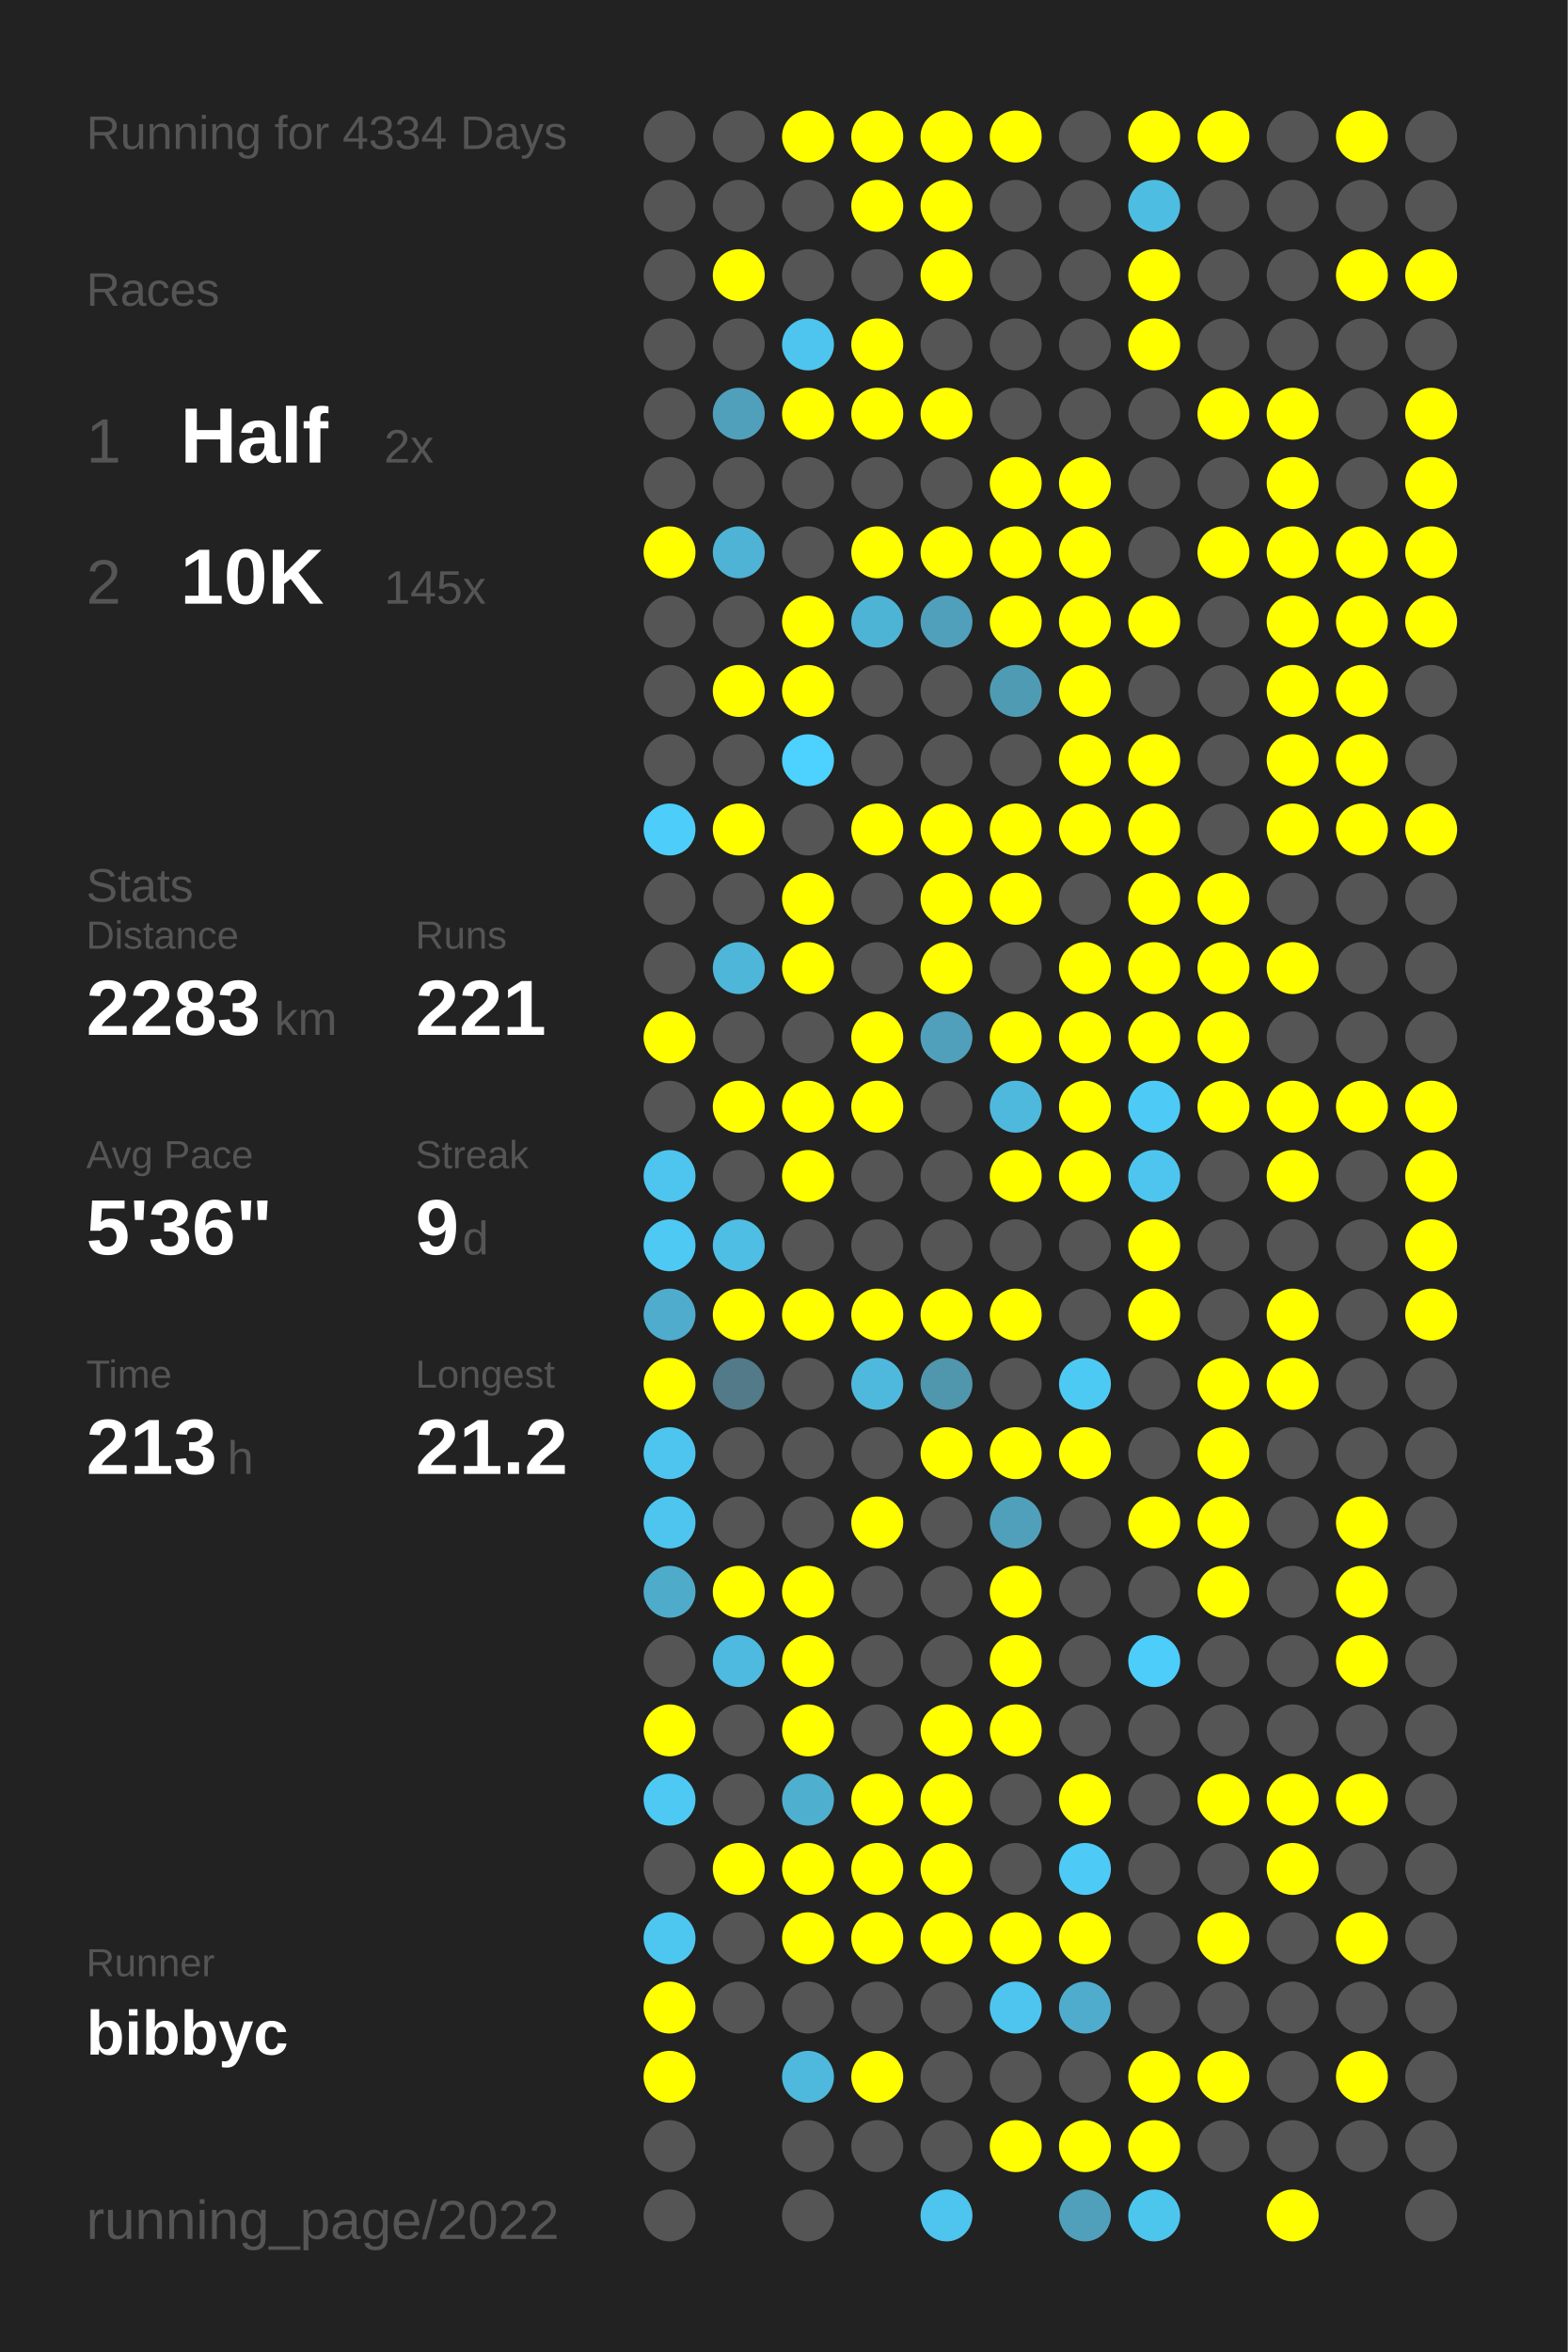
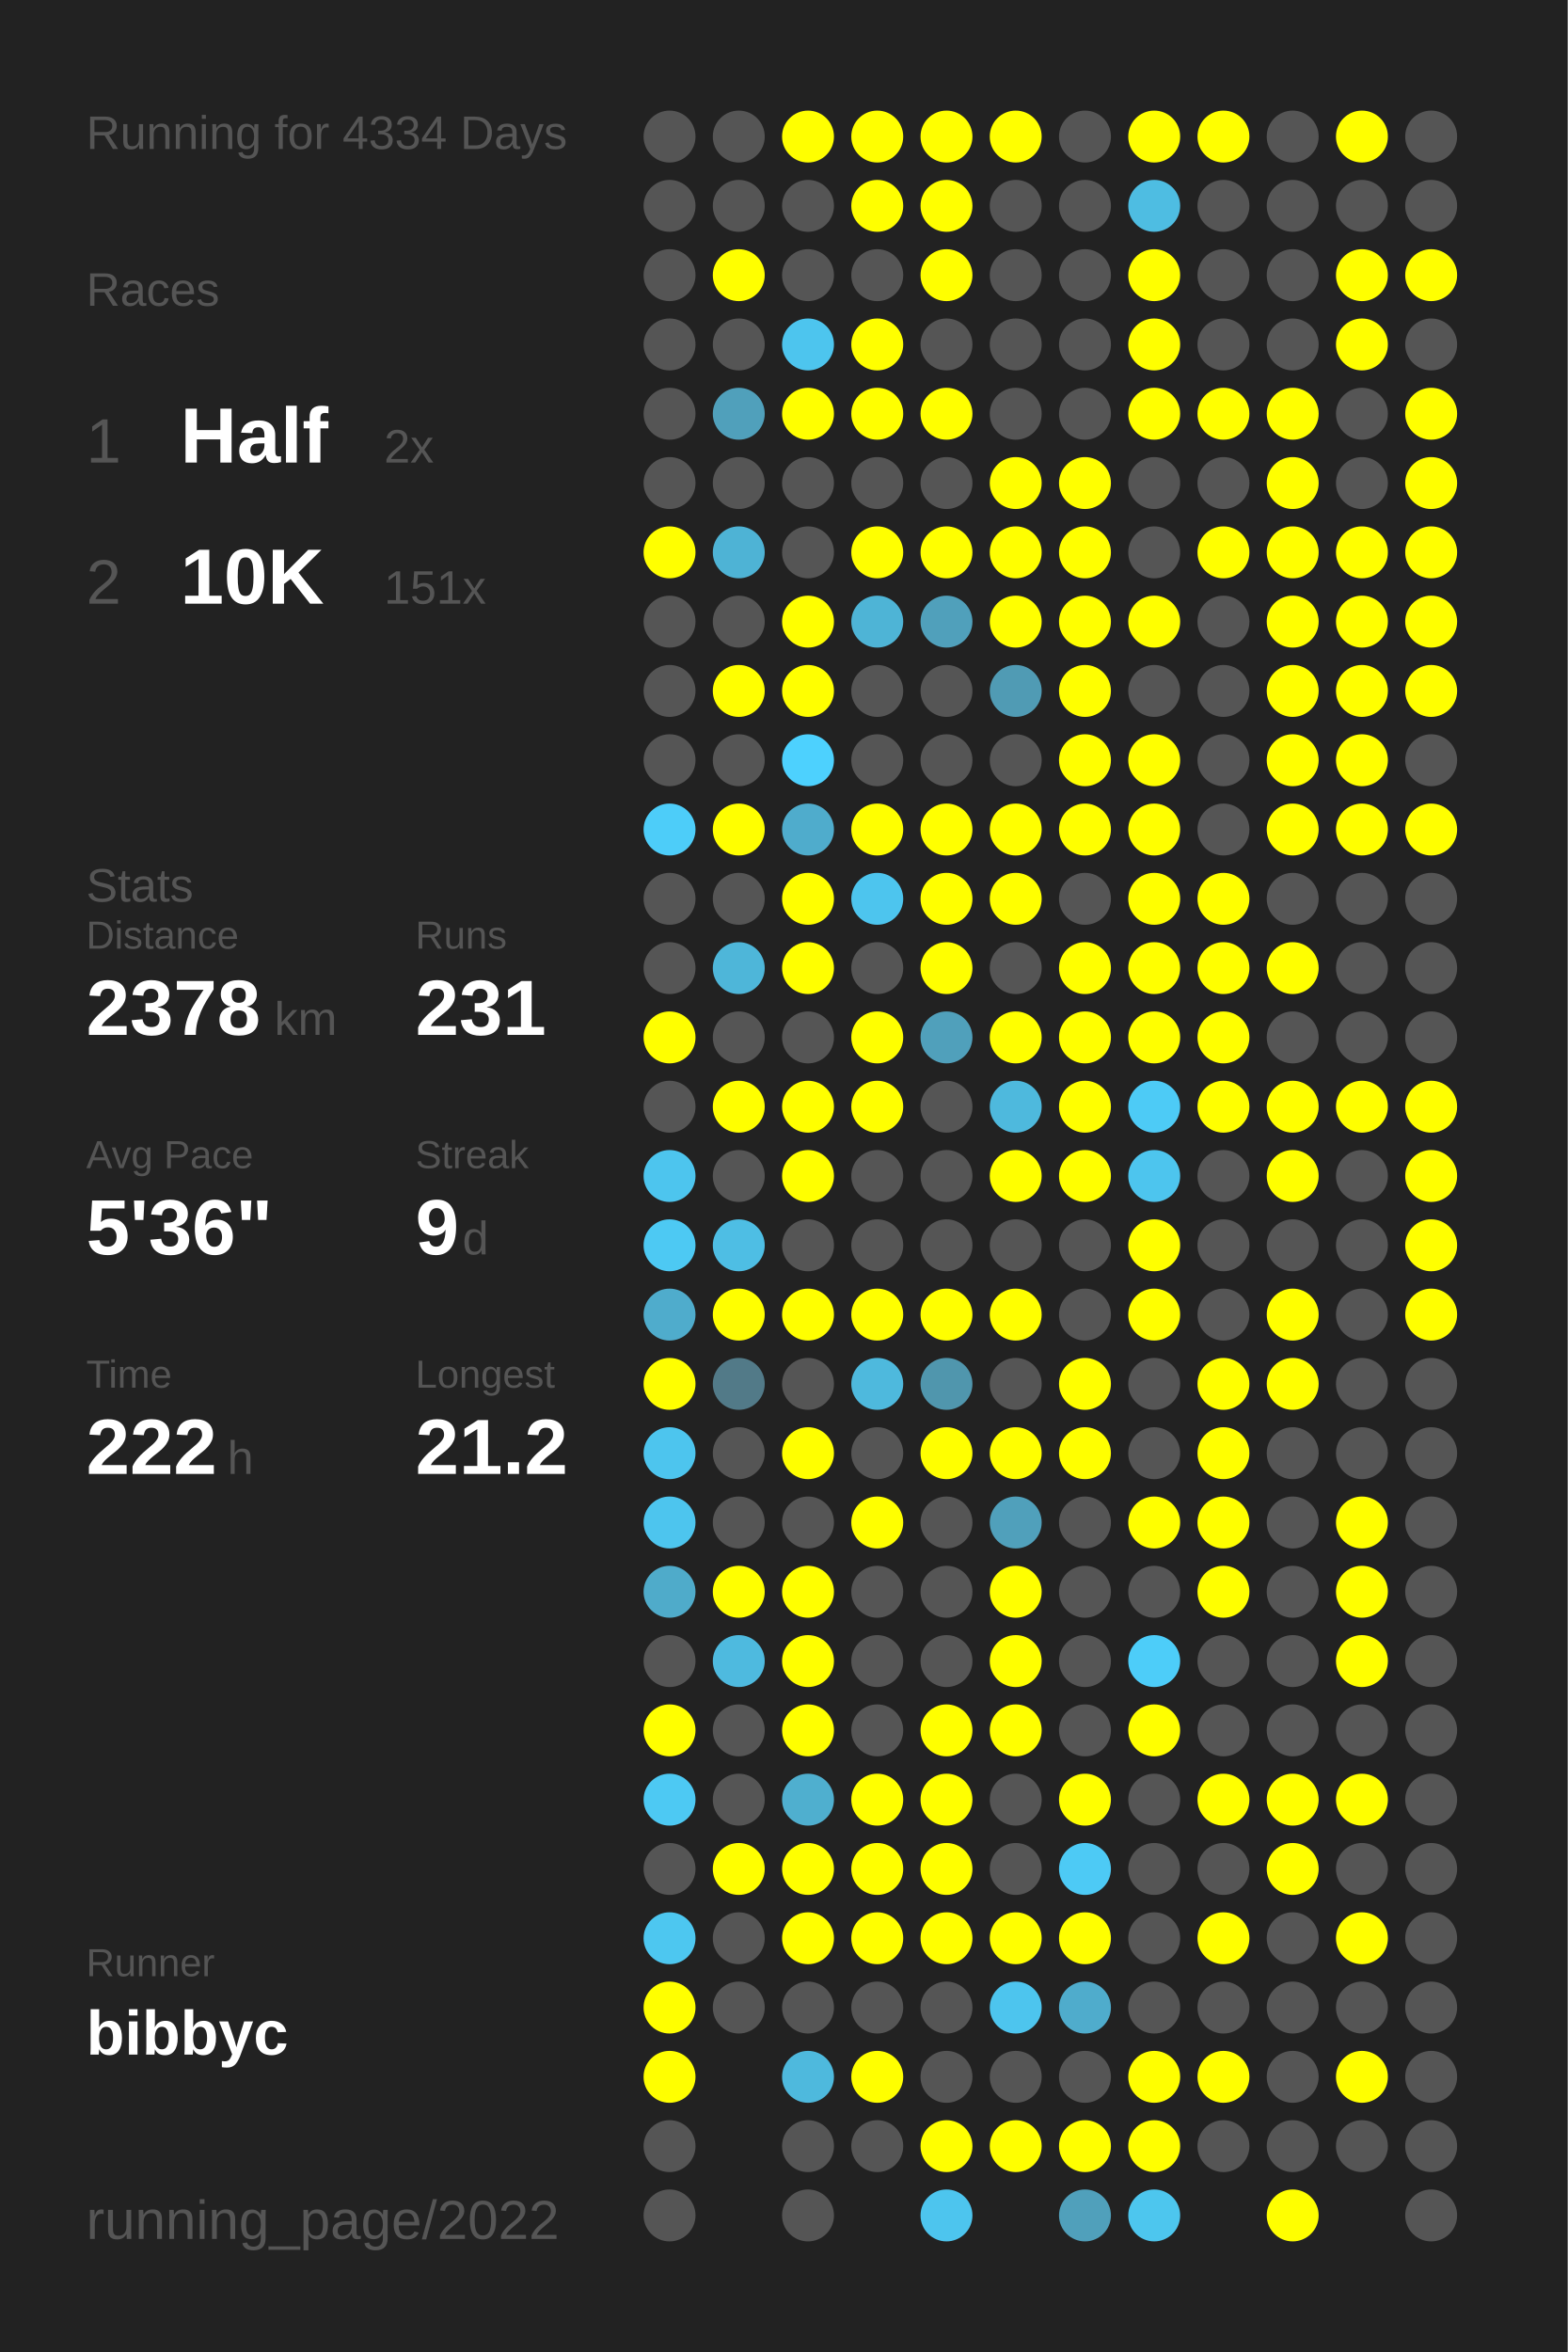
<svg xmlns="http://www.w3.org/2000/svg" baseProfile="full" height="300mm" version="1.1" viewBox="0,0,200,300" width="200mm">
  <defs />
  <rect fill="#222222" height="300" width="200" x="0" y="0" />
  <text fill="#555555" style="font-size:6px; font-family:Arial;" x="11" y="19">Running for 4334 Days</text>
  <text fill="#555555" style="font-size:6px; font-family:Arial;" x="11" y="39">Races</text>
  <text fill="#555555" style="font-size:8px; font-family:Arial;" x="11" y="59">1</text>
  <text fill="#FFFFFF" style="font-size:10px; font-family:Arial; font-weight:bold;" x="23" y="59">Half</text>
  <text fill="#555555" style="font-size:6px; font-family:Arial;" x="49" y="59">2x</text>
  <text fill="#555555" style="font-size:8px; font-family:Arial;" x="11" y="77">2</text>
  <text fill="#FFFFFF" style="font-size:10px; font-family:Arial; font-weight:bold;" x="23" y="77">10K</text>
-   <text fill="#555555" style="font-size:6px; font-family:Arial;" x="49" y="77">145x</text>
+   <text fill="#555555" style="font-size:6px; font-family:Arial;" x="49" y="77">151x</text>
  <text fill="#555555" style="font-size:6px; font-family:Arial;" x="11" y="115">Stats</text>
  <text fill="#555555" style="font-size:5px; font-family:Arial;" x="11" y="121">Distance</text>
-   <text fill="#FFFFFF" style="font-size:10px; font-family:Arial; font-weight:bold;" x="11" y="132">2283</text>
+   <text fill="#FFFFFF" style="font-size:10px; font-family:Arial; font-weight:bold;" x="11" y="132">2378</text>
  <text fill="#555555" style="font-size:6px; font-family:Arial;" x="35" y="132">km</text>
  <text fill="#555555" style="font-size:5px; font-family:Arial;" x="53" y="121">Runs</text>
-   <text fill="#FFFFFF" style="font-size:10px; font-family:Arial; font-weight:bold;" x="53" y="132">221</text>
+   <text fill="#FFFFFF" style="font-size:10px; font-family:Arial; font-weight:bold;" x="53" y="132">231</text>
  <text fill="#555555" style="font-size:5px; font-family:Arial;" x="11" y="149">Avg Pace</text>
  <text fill="#FFFFFF" style="font-size:10px; font-family:Arial; font-weight:bold;" x="11" y="160">5'36"</text>
  <text fill="#555555" style="font-size:5px; font-family:Arial;" x="53" y="149">Streak</text>
  <text fill="#FFFFFF" style="font-size:10px; font-family:Arial; font-weight:bold;" x="53" y="160">9</text>
  <text fill="#555555" style="font-size:6px; font-family:Arial;" x="59" y="160">d</text>
  <text fill="#555555" style="font-size:5px; font-family:Arial;" x="11" y="177">Time</text>
-   <text fill="#FFFFFF" style="font-size:10px; font-family:Arial; font-weight:bold;" x="11" y="188">213</text>
+   <text fill="#FFFFFF" style="font-size:10px; font-family:Arial; font-weight:bold;" x="11" y="188">222</text>
  <text fill="#555555" style="font-size:6px; font-family:Arial;" x="29" y="188">h</text>
  <text fill="#555555" style="font-size:5px; font-family:Arial;" x="53" y="177">Longest</text>
  <text fill="#FFFFFF" style="font-size:10px; font-family:Arial; font-weight:bold;" x="53" y="188">21.2</text>
  <text fill="#555555" style="font-size:5px; font-family:Arial;" x="11" y="252.065">Runner</text>
  <text fill="#FFFFFF" style="font-size:8px; font-family:Arial; font-weight:bold;" x="11" y="262.065">bibbyc</text>
  <text fill="#555555" style="font-size:7px; font-family:Arial;" x="11" y="285.581">running_page/2022</text>
  <circle cx="85.417" cy="17.419" fill="#555555" r="3.312" />
  <circle cx="85.417" cy="26.258" fill="#555555" r="3.312" />
  <circle cx="85.417" cy="35.097" fill="#555555" r="3.312" />
  <circle cx="85.417" cy="43.935" fill="#555555" r="3.312" />
  <circle cx="85.417" cy="52.774" fill="#555555" r="3.312" />
  <circle cx="85.417" cy="61.613" fill="#555555" r="3.312" />
  <circle cx="85.417" cy="70.452" fill="#FFFF00" r="3.312" />
  <circle cx="85.417" cy="79.29" fill="#555555" r="3.312" />
  <circle cx="85.417" cy="88.129" fill="#555555" r="3.312" />
  <circle cx="85.417" cy="96.968" fill="#555555" r="3.312" />
  <circle cx="85.417" cy="105.806" fill="#4dcdf9" r="3.312" />
  <circle cx="85.417" cy="114.645" fill="#555555" r="3.312" />
  <circle cx="85.417" cy="123.484" fill="#555555" r="3.312" />
  <circle cx="85.417" cy="132.323" fill="#FFFF00" r="3.312" />
  <circle cx="85.417" cy="141.161" fill="#555555" r="3.312" />
  <circle cx="85.417" cy="150" fill="#4dc5ee" r="3.312" />
  <circle cx="85.417" cy="158.839" fill="#4dc9f3" r="3.312" />
  <circle cx="85.417" cy="167.677" fill="#4faccc" r="3.312" />
  <circle cx="85.417" cy="176.516" fill="#FFFF00" r="3.312" />
  <circle cx="85.417" cy="185.355" fill="#4dc5ee" r="3.312" />
  <circle cx="85.417" cy="194.194" fill="#4dc5ee" r="3.312" />
  <circle cx="85.417" cy="203.032" fill="#4fabca" r="3.312" />
  <circle cx="85.417" cy="211.871" fill="#555555" r="3.312" />
  <circle cx="85.417" cy="220.71" fill="#FFFF00" r="3.312" />
  <circle cx="85.417" cy="229.548" fill="#4dc9f3" r="3.312" />
  <circle cx="85.417" cy="238.387" fill="#555555" r="3.312" />
  <circle cx="85.417" cy="247.226" fill="#4dc7f0" r="3.312" />
  <circle cx="85.417" cy="256.065" fill="#FFFF00" r="3.312" />
  <circle cx="85.417" cy="264.903" fill="#FFFF00" r="3.312" />
  <circle cx="85.417" cy="273.742" fill="#555555" r="3.312" />
  <circle cx="85.417" cy="282.581" fill="#555555" r="3.312" />
  <circle cx="94.25" cy="17.419" fill="#555555" r="3.312" />
  <circle cx="94.25" cy="26.258" fill="#555555" r="3.312" />
  <circle cx="94.25" cy="35.097" fill="#FFFF00" r="3.312" />
  <circle cx="94.25" cy="43.935" fill="#555555" r="3.312" />
  <circle cx="94.25" cy="52.774" fill="#50a0bb" r="3.312" />
  <circle cx="94.25" cy="61.613" fill="#555555" r="3.312" />
  <circle cx="94.25" cy="70.452" fill="#4eb3d5" r="3.312" />
  <circle cx="94.25" cy="79.29" fill="#555555" r="3.312" />
  <circle cx="94.25" cy="88.129" fill="#FFFF00" r="3.312" />
  <circle cx="94.25" cy="96.968" fill="#555555" r="3.312" />
  <circle cx="94.25" cy="105.806" fill="#FFFF00" r="3.312" />
  <circle cx="94.25" cy="114.645" fill="#555555" r="3.312" />
  <circle cx="94.25" cy="123.484" fill="#4eb6d9" r="3.312" />
  <circle cx="94.25" cy="132.323" fill="#555555" r="3.312" />
  <circle cx="94.25" cy="141.161" fill="#FFFF00" r="3.312" />
  <circle cx="94.25" cy="150" fill="#555555" r="3.312" />
  <circle cx="94.25" cy="158.839" fill="#4ebee4" r="3.312" />
  <circle cx="94.25" cy="167.677" fill="#FFFF00" r="3.312" />
  <circle cx="94.25" cy="176.516" fill="#527a88" r="3.312" />
  <circle cx="94.25" cy="185.355" fill="#555555" r="3.312" />
  <circle cx="94.25" cy="194.194" fill="#555555" r="3.312" />
  <circle cx="94.25" cy="203.032" fill="#FFFF00" r="3.312" />
  <circle cx="94.25" cy="211.871" fill="#4ebadf" r="3.312" />
  <circle cx="94.25" cy="220.71" fill="#555555" r="3.312" />
  <circle cx="94.25" cy="229.548" fill="#555555" r="3.312" />
  <circle cx="94.25" cy="238.387" fill="#FFFF00" r="3.312" />
  <circle cx="94.25" cy="247.226" fill="#555555" r="3.312" />
  <circle cx="94.25" cy="256.065" fill="#555555" r="3.312" />
  <circle cx="103.083" cy="17.419" fill="#FFFF00" r="3.312" />
  <circle cx="103.083" cy="26.258" fill="#555555" r="3.312" />
  <circle cx="103.083" cy="35.097" fill="#555555" r="3.312" />
  <circle cx="103.083" cy="43.935" fill="#4dc5ee" r="3.312" />
  <circle cx="103.083" cy="52.774" fill="#FFFF00" r="3.312" />
  <circle cx="103.083" cy="61.613" fill="#555555" r="3.312" />
  <circle cx="103.083" cy="70.452" fill="#555555" r="3.312" />
  <circle cx="103.083" cy="79.29" fill="#FFFF00" r="3.312" />
  <circle cx="103.083" cy="88.129" fill="#FFFF00" r="3.312" />
  <circle cx="103.083" cy="96.968" fill="#4dd1fe" r="3.312" />
-   <circle cx="103.083" cy="105.806" fill="#555555" r="3.312" />
+   <circle cx="103.083" cy="105.806" fill="#4faccc" r="3.312" />
  <circle cx="103.083" cy="114.645" fill="#FFFF00" r="3.312" />
  <circle cx="103.083" cy="123.484" fill="#FFFF00" r="3.312" />
  <circle cx="103.083" cy="132.323" fill="#555555" r="3.312" />
  <circle cx="103.083" cy="141.161" fill="#FFFF00" r="3.312" />
  <circle cx="103.083" cy="150" fill="#FFFF00" r="3.312" />
  <circle cx="103.083" cy="158.839" fill="#555555" r="3.312" />
  <circle cx="103.083" cy="167.677" fill="#FFFF00" r="3.312" />
  <circle cx="103.083" cy="176.516" fill="#555555" r="3.312" />
-   <circle cx="103.083" cy="185.355" fill="#555555" r="3.312" />
+   <circle cx="103.083" cy="185.355" fill="#FFFF00" r="3.312" />
  <circle cx="103.083" cy="194.194" fill="#555555" r="3.312" />
  <circle cx="103.083" cy="203.032" fill="#FFFF00" r="3.312" />
  <circle cx="103.083" cy="211.871" fill="#FFFF00" r="3.312" />
  <circle cx="103.083" cy="220.71" fill="#FFFF00" r="3.312" />
  <circle cx="103.083" cy="229.548" fill="#4fafcf" r="3.312" />
  <circle cx="103.083" cy="238.387" fill="#FFFF00" r="3.312" />
  <circle cx="103.083" cy="247.226" fill="#FFFF00" r="3.312" />
  <circle cx="103.083" cy="256.065" fill="#555555" r="3.312" />
  <circle cx="103.083" cy="264.903" fill="#4eb9dd" r="3.312" />
  <circle cx="103.083" cy="273.742" fill="#555555" r="3.312" />
  <circle cx="103.083" cy="282.581" fill="#555555" r="3.312" />
  <circle cx="111.917" cy="17.419" fill="#FFFF00" r="3.312" />
  <circle cx="111.917" cy="26.258" fill="#FFFF00" r="3.312" />
  <circle cx="111.917" cy="35.097" fill="#555555" r="3.312" />
  <circle cx="111.917" cy="43.935" fill="#FFFF00" r="3.312" />
  <circle cx="111.917" cy="52.774" fill="#FFFF00" r="3.312" />
  <circle cx="111.917" cy="61.613" fill="#555555" r="3.312" />
  <circle cx="111.917" cy="70.452" fill="#FFFF00" r="3.312" />
  <circle cx="111.917" cy="79.29" fill="#4eb4d6" r="3.312" />
  <circle cx="111.917" cy="88.129" fill="#555555" r="3.312" />
  <circle cx="111.917" cy="96.968" fill="#555555" r="3.312" />
  <circle cx="111.917" cy="105.806" fill="#FFFF00" r="3.312" />
-   <circle cx="111.917" cy="114.645" fill="#555555" r="3.312" />
+   <circle cx="111.917" cy="114.645" fill="#4dc5ee" r="3.312" />
  <circle cx="111.917" cy="123.484" fill="#555555" r="3.312" />
  <circle cx="111.917" cy="132.323" fill="#FFFF00" r="3.312" />
  <circle cx="111.917" cy="141.161" fill="#FFFF00" r="3.312" />
  <circle cx="111.917" cy="150" fill="#555555" r="3.312" />
  <circle cx="111.917" cy="158.839" fill="#555555" r="3.312" />
  <circle cx="111.917" cy="167.677" fill="#FFFF00" r="3.312" />
  <circle cx="111.917" cy="176.516" fill="#4eb9dd" r="3.312" />
  <circle cx="111.917" cy="185.355" fill="#555555" r="3.312" />
  <circle cx="111.917" cy="194.194" fill="#FFFF00" r="3.312" />
  <circle cx="111.917" cy="203.032" fill="#555555" r="3.312" />
  <circle cx="111.917" cy="211.871" fill="#555555" r="3.312" />
  <circle cx="111.917" cy="220.71" fill="#555555" r="3.312" />
  <circle cx="111.917" cy="229.548" fill="#FFFF00" r="3.312" />
  <circle cx="111.917" cy="238.387" fill="#FFFF00" r="3.312" />
  <circle cx="111.917" cy="247.226" fill="#FFFF00" r="3.312" />
  <circle cx="111.917" cy="256.065" fill="#555555" r="3.312" />
  <circle cx="111.917" cy="264.903" fill="#FFFF00" r="3.312" />
  <circle cx="111.917" cy="273.742" fill="#555555" r="3.312" />
  <circle cx="120.75" cy="17.419" fill="#FFFF00" r="3.312" />
  <circle cx="120.75" cy="26.258" fill="#FFFF00" r="3.312" />
  <circle cx="120.75" cy="35.097" fill="#FFFF00" r="3.312" />
  <circle cx="120.75" cy="43.935" fill="#555555" r="3.312" />
  <circle cx="120.75" cy="52.774" fill="#FFFF00" r="3.312" />
  <circle cx="120.75" cy="61.613" fill="#555555" r="3.312" />
  <circle cx="120.75" cy="70.452" fill="#FFFF00" r="3.312" />
  <circle cx="120.75" cy="79.29" fill="#50a0bb" r="3.312" />
  <circle cx="120.75" cy="88.129" fill="#555555" r="3.312" />
  <circle cx="120.75" cy="96.968" fill="#555555" r="3.312" />
  <circle cx="120.75" cy="105.806" fill="#FFFF00" r="3.312" />
  <circle cx="120.75" cy="114.645" fill="#FFFF00" r="3.312" />
  <circle cx="120.75" cy="123.484" fill="#FFFF00" r="3.312" />
  <circle cx="120.75" cy="132.323" fill="#50a0bb" r="3.312" />
  <circle cx="120.75" cy="141.161" fill="#555555" r="3.312" />
  <circle cx="120.75" cy="150" fill="#555555" r="3.312" />
  <circle cx="120.75" cy="158.839" fill="#555555" r="3.312" />
  <circle cx="120.75" cy="167.677" fill="#FFFF00" r="3.312" />
  <circle cx="120.75" cy="176.516" fill="#5096ad" r="3.312" />
  <circle cx="120.75" cy="185.355" fill="#FFFF00" r="3.312" />
  <circle cx="120.75" cy="194.194" fill="#555555" r="3.312" />
  <circle cx="120.75" cy="203.032" fill="#555555" r="3.312" />
  <circle cx="120.75" cy="211.871" fill="#555555" r="3.312" />
  <circle cx="120.75" cy="220.71" fill="#FFFF00" r="3.312" />
  <circle cx="120.75" cy="229.548" fill="#FFFF00" r="3.312" />
  <circle cx="120.75" cy="238.387" fill="#FFFF00" r="3.312" />
  <circle cx="120.75" cy="247.226" fill="#FFFF00" r="3.312" />
  <circle cx="120.75" cy="256.065" fill="#555555" r="3.312" />
  <circle cx="120.75" cy="264.903" fill="#555555" r="3.312" />
-   <circle cx="120.75" cy="273.742" fill="#555555" r="3.312" />
+   <circle cx="120.75" cy="273.742" fill="#FFFF00" r="3.312" />
  <circle cx="120.75" cy="282.581" fill="#4dc5ee" r="3.312" />
  <circle cx="129.583" cy="17.419" fill="#FFFF00" r="3.312" />
  <circle cx="129.583" cy="26.258" fill="#555555" r="3.312" />
  <circle cx="129.583" cy="35.097" fill="#555555" r="3.312" />
  <circle cx="129.583" cy="43.935" fill="#555555" r="3.312" />
  <circle cx="129.583" cy="52.774" fill="#555555" r="3.312" />
  <circle cx="129.583" cy="61.613" fill="#FFFF00" r="3.312" />
  <circle cx="129.583" cy="70.452" fill="#FFFF00" r="3.312" />
  <circle cx="129.583" cy="79.29" fill="#FFFF00" r="3.312" />
  <circle cx="129.583" cy="88.129" fill="#509bb4" r="3.312" />
  <circle cx="129.583" cy="96.968" fill="#555555" r="3.312" />
  <circle cx="129.583" cy="105.806" fill="#FFFF00" r="3.312" />
  <circle cx="129.583" cy="114.645" fill="#FFFF00" r="3.312" />
  <circle cx="129.583" cy="123.484" fill="#555555" r="3.312" />
  <circle cx="129.583" cy="132.323" fill="#FFFF00" r="3.312" />
  <circle cx="129.583" cy="141.161" fill="#4eb9dd" r="3.312" />
  <circle cx="129.583" cy="150" fill="#FFFF00" r="3.312" />
  <circle cx="129.583" cy="158.839" fill="#555555" r="3.312" />
  <circle cx="129.583" cy="167.677" fill="#FFFF00" r="3.312" />
  <circle cx="129.583" cy="176.516" fill="#555555" r="3.312" />
  <circle cx="129.583" cy="185.355" fill="#FFFF00" r="3.312" />
  <circle cx="129.583" cy="194.194" fill="#50a0bb" r="3.312" />
  <circle cx="129.583" cy="203.032" fill="#FFFF00" r="3.312" />
  <circle cx="129.583" cy="211.871" fill="#FFFF00" r="3.312" />
  <circle cx="129.583" cy="220.71" fill="#FFFF00" r="3.312" />
  <circle cx="129.583" cy="229.548" fill="#555555" r="3.312" />
  <circle cx="129.583" cy="238.387" fill="#555555" r="3.312" />
  <circle cx="129.583" cy="247.226" fill="#FFFF00" r="3.312" />
  <circle cx="129.583" cy="256.065" fill="#4dc5ee" r="3.312" />
  <circle cx="129.583" cy="264.903" fill="#555555" r="3.312" />
  <circle cx="129.583" cy="273.742" fill="#FFFF00" r="3.312" />
  <circle cx="138.417" cy="17.419" fill="#555555" r="3.312" />
  <circle cx="138.417" cy="26.258" fill="#555555" r="3.312" />
  <circle cx="138.417" cy="35.097" fill="#555555" r="3.312" />
  <circle cx="138.417" cy="43.935" fill="#555555" r="3.312" />
  <circle cx="138.417" cy="52.774" fill="#555555" r="3.312" />
  <circle cx="138.417" cy="61.613" fill="#FFFF00" r="3.312" />
  <circle cx="138.417" cy="70.452" fill="#FFFF00" r="3.312" />
  <circle cx="138.417" cy="79.29" fill="#FFFF00" r="3.312" />
  <circle cx="138.417" cy="88.129" fill="#FFFF00" r="3.312" />
  <circle cx="138.417" cy="96.968" fill="#FFFF00" r="3.312" />
  <circle cx="138.417" cy="105.806" fill="#FFFF00" r="3.312" />
  <circle cx="138.417" cy="114.645" fill="#555555" r="3.312" />
  <circle cx="138.417" cy="123.484" fill="#FFFF00" r="3.312" />
  <circle cx="138.417" cy="132.323" fill="#FFFF00" r="3.312" />
  <circle cx="138.417" cy="141.161" fill="#FFFF00" r="3.312" />
  <circle cx="138.417" cy="150" fill="#FFFF00" r="3.312" />
  <circle cx="138.417" cy="158.839" fill="#555555" r="3.312" />
  <circle cx="138.417" cy="167.677" fill="#555555" r="3.312" />
-   <circle cx="138.417" cy="176.516" fill="#4dcaf4" r="3.312" />
+   <circle cx="138.417" cy="176.516" fill="#FFFF00" r="3.312" />
  <circle cx="138.417" cy="185.355" fill="#FFFF00" r="3.312" />
  <circle cx="138.417" cy="194.194" fill="#555555" r="3.312" />
  <circle cx="138.417" cy="203.032" fill="#555555" r="3.312" />
  <circle cx="138.417" cy="211.871" fill="#555555" r="3.312" />
  <circle cx="138.417" cy="220.71" fill="#555555" r="3.312" />
  <circle cx="138.417" cy="229.548" fill="#FFFF00" r="3.312" />
  <circle cx="138.417" cy="238.387" fill="#4dcaf5" r="3.312" />
  <circle cx="138.417" cy="247.226" fill="#FFFF00" r="3.312" />
  <circle cx="138.417" cy="256.065" fill="#4faccc" r="3.312" />
  <circle cx="138.417" cy="264.903" fill="#555555" r="3.312" />
  <circle cx="138.417" cy="273.742" fill="#FFFF00" r="3.312" />
  <circle cx="138.417" cy="282.581" fill="#50a0bb" r="3.312" />
  <circle cx="147.25" cy="17.419" fill="#FFFF00" r="3.312" />
  <circle cx="147.25" cy="26.258" fill="#4ebde2" r="3.312" />
  <circle cx="147.25" cy="35.097" fill="#FFFF00" r="3.312" />
  <circle cx="147.25" cy="43.935" fill="#FFFF00" r="3.312" />
-   <circle cx="147.25" cy="52.774" fill="#555555" r="3.312" />
+   <circle cx="147.25" cy="52.774" fill="#FFFF00" r="3.312" />
  <circle cx="147.25" cy="61.613" fill="#555555" r="3.312" />
  <circle cx="147.25" cy="70.452" fill="#555555" r="3.312" />
  <circle cx="147.25" cy="79.29" fill="#FFFF00" r="3.312" />
  <circle cx="147.25" cy="88.129" fill="#555555" r="3.312" />
  <circle cx="147.25" cy="96.968" fill="#FFFF00" r="3.312" />
  <circle cx="147.25" cy="105.806" fill="#FFFF00" r="3.312" />
  <circle cx="147.25" cy="114.645" fill="#FFFF00" r="3.312" />
  <circle cx="147.25" cy="123.484" fill="#FFFF00" r="3.312" />
  <circle cx="147.25" cy="132.323" fill="#FFFF00" r="3.312" />
  <circle cx="147.25" cy="141.161" fill="#4dcbf6" r="3.312" />
  <circle cx="147.25" cy="150" fill="#4dc5ee" r="3.312" />
  <circle cx="147.25" cy="158.839" fill="#FFFF00" r="3.312" />
  <circle cx="147.25" cy="167.677" fill="#FFFF00" r="3.312" />
  <circle cx="147.25" cy="176.516" fill="#555555" r="3.312" />
  <circle cx="147.25" cy="185.355" fill="#555555" r="3.312" />
  <circle cx="147.25" cy="194.194" fill="#FFFF00" r="3.312" />
  <circle cx="147.25" cy="203.032" fill="#555555" r="3.312" />
  <circle cx="147.25" cy="211.871" fill="#4dcdf9" r="3.312" />
-   <circle cx="147.25" cy="220.71" fill="#555555" r="3.312" />
+   <circle cx="147.25" cy="220.71" fill="#FFFF00" r="3.312" />
  <circle cx="147.25" cy="229.548" fill="#555555" r="3.312" />
  <circle cx="147.25" cy="238.387" fill="#555555" r="3.312" />
  <circle cx="147.25" cy="247.226" fill="#555555" r="3.312" />
  <circle cx="147.25" cy="256.065" fill="#555555" r="3.312" />
  <circle cx="147.25" cy="264.903" fill="#FFFF00" r="3.312" />
  <circle cx="147.25" cy="273.742" fill="#FFFF00" r="3.312" />
  <circle cx="147.25" cy="282.581" fill="#4dc6ee" r="3.312" />
  <circle cx="156.083" cy="17.419" fill="#FFFF00" r="3.312" />
  <circle cx="156.083" cy="26.258" fill="#555555" r="3.312" />
  <circle cx="156.083" cy="35.097" fill="#555555" r="3.312" />
  <circle cx="156.083" cy="43.935" fill="#555555" r="3.312" />
  <circle cx="156.083" cy="52.774" fill="#FFFF00" r="3.312" />
  <circle cx="156.083" cy="61.613" fill="#555555" r="3.312" />
  <circle cx="156.083" cy="70.452" fill="#FFFF00" r="3.312" />
  <circle cx="156.083" cy="79.29" fill="#555555" r="3.312" />
  <circle cx="156.083" cy="88.129" fill="#555555" r="3.312" />
  <circle cx="156.083" cy="96.968" fill="#555555" r="3.312" />
  <circle cx="156.083" cy="105.806" fill="#555555" r="3.312" />
  <circle cx="156.083" cy="114.645" fill="#FFFF00" r="3.312" />
  <circle cx="156.083" cy="123.484" fill="#FFFF00" r="3.312" />
  <circle cx="156.083" cy="132.323" fill="#FFFF00" r="3.312" />
  <circle cx="156.083" cy="141.161" fill="#FFFF00" r="3.312" />
  <circle cx="156.083" cy="150" fill="#555555" r="3.312" />
  <circle cx="156.083" cy="158.839" fill="#555555" r="3.312" />
  <circle cx="156.083" cy="167.677" fill="#555555" r="3.312" />
  <circle cx="156.083" cy="176.516" fill="#FFFF00" r="3.312" />
  <circle cx="156.083" cy="185.355" fill="#FFFF00" r="3.312" />
  <circle cx="156.083" cy="194.194" fill="#FFFF00" r="3.312" />
  <circle cx="156.083" cy="203.032" fill="#FFFF00" r="3.312" />
  <circle cx="156.083" cy="211.871" fill="#555555" r="3.312" />
  <circle cx="156.083" cy="220.71" fill="#555555" r="3.312" />
  <circle cx="156.083" cy="229.548" fill="#FFFF00" r="3.312" />
  <circle cx="156.083" cy="238.387" fill="#555555" r="3.312" />
  <circle cx="156.083" cy="247.226" fill="#FFFF00" r="3.312" />
  <circle cx="156.083" cy="256.065" fill="#555555" r="3.312" />
  <circle cx="156.083" cy="264.903" fill="#FFFF00" r="3.312" />
  <circle cx="156.083" cy="273.742" fill="#555555" r="3.312" />
  <circle cx="164.917" cy="17.419" fill="#555555" r="3.312" />
  <circle cx="164.917" cy="26.258" fill="#555555" r="3.312" />
  <circle cx="164.917" cy="35.097" fill="#555555" r="3.312" />
  <circle cx="164.917" cy="43.935" fill="#555555" r="3.312" />
  <circle cx="164.917" cy="52.774" fill="#FFFF00" r="3.312" />
  <circle cx="164.917" cy="61.613" fill="#FFFF00" r="3.312" />
  <circle cx="164.917" cy="70.452" fill="#FFFF00" r="3.312" />
  <circle cx="164.917" cy="79.29" fill="#FFFF00" r="3.312" />
  <circle cx="164.917" cy="88.129" fill="#FFFF00" r="3.312" />
  <circle cx="164.917" cy="96.968" fill="#FFFF00" r="3.312" />
  <circle cx="164.917" cy="105.806" fill="#FFFF00" r="3.312" />
  <circle cx="164.917" cy="114.645" fill="#555555" r="3.312" />
  <circle cx="164.917" cy="123.484" fill="#FFFF00" r="3.312" />
  <circle cx="164.917" cy="132.323" fill="#555555" r="3.312" />
  <circle cx="164.917" cy="141.161" fill="#FFFF00" r="3.312" />
  <circle cx="164.917" cy="150" fill="#FFFF00" r="3.312" />
  <circle cx="164.917" cy="158.839" fill="#555555" r="3.312" />
  <circle cx="164.917" cy="167.677" fill="#FFFF00" r="3.312" />
  <circle cx="164.917" cy="176.516" fill="#FFFF00" r="3.312" />
  <circle cx="164.917" cy="185.355" fill="#555555" r="3.312" />
  <circle cx="164.917" cy="194.194" fill="#555555" r="3.312" />
  <circle cx="164.917" cy="203.032" fill="#555555" r="3.312" />
  <circle cx="164.917" cy="211.871" fill="#555555" r="3.312" />
  <circle cx="164.917" cy="220.71" fill="#555555" r="3.312" />
  <circle cx="164.917" cy="229.548" fill="#FFFF00" r="3.312" />
  <circle cx="164.917" cy="238.387" fill="#FFFF00" r="3.312" />
  <circle cx="164.917" cy="247.226" fill="#555555" r="3.312" />
  <circle cx="164.917" cy="256.065" fill="#555555" r="3.312" />
  <circle cx="164.917" cy="264.903" fill="#555555" r="3.312" />
  <circle cx="164.917" cy="273.742" fill="#555555" r="3.312" />
  <circle cx="164.917" cy="282.581" fill="#FFFF00" r="3.312" />
  <circle cx="173.75" cy="17.419" fill="#FFFF00" r="3.312" />
  <circle cx="173.75" cy="26.258" fill="#555555" r="3.312" />
  <circle cx="173.75" cy="35.097" fill="#FFFF00" r="3.312" />
-   <circle cx="173.75" cy="43.935" fill="#555555" r="3.312" />
+   <circle cx="173.75" cy="43.935" fill="#FFFF00" r="3.312" />
  <circle cx="173.75" cy="52.774" fill="#555555" r="3.312" />
  <circle cx="173.75" cy="61.613" fill="#555555" r="3.312" />
  <circle cx="173.75" cy="70.452" fill="#FFFF00" r="3.312" />
  <circle cx="173.75" cy="79.29" fill="#FFFF00" r="3.312" />
  <circle cx="173.75" cy="88.129" fill="#FFFF00" r="3.312" />
  <circle cx="173.75" cy="96.968" fill="#FFFF00" r="3.312" />
  <circle cx="173.75" cy="105.806" fill="#FFFF00" r="3.312" />
  <circle cx="173.75" cy="114.645" fill="#555555" r="3.312" />
  <circle cx="173.75" cy="123.484" fill="#555555" r="3.312" />
  <circle cx="173.75" cy="132.323" fill="#555555" r="3.312" />
  <circle cx="173.75" cy="141.161" fill="#FFFF00" r="3.312" />
  <circle cx="173.75" cy="150" fill="#555555" r="3.312" />
  <circle cx="173.75" cy="158.839" fill="#555555" r="3.312" />
  <circle cx="173.75" cy="167.677" fill="#555555" r="3.312" />
  <circle cx="173.75" cy="176.516" fill="#555555" r="3.312" />
  <circle cx="173.75" cy="185.355" fill="#555555" r="3.312" />
  <circle cx="173.75" cy="194.194" fill="#FFFF00" r="3.312" />
  <circle cx="173.75" cy="203.032" fill="#FFFF00" r="3.312" />
  <circle cx="173.75" cy="211.871" fill="#FFFF00" r="3.312" />
  <circle cx="173.75" cy="220.71" fill="#555555" r="3.312" />
  <circle cx="173.75" cy="229.548" fill="#FFFF00" r="3.312" />
  <circle cx="173.75" cy="238.387" fill="#555555" r="3.312" />
  <circle cx="173.75" cy="247.226" fill="#FFFF00" r="3.312" />
  <circle cx="173.75" cy="256.065" fill="#555555" r="3.312" />
  <circle cx="173.75" cy="264.903" fill="#FFFF00" r="3.312" />
  <circle cx="173.75" cy="273.742" fill="#555555" r="3.312" />
  <circle cx="182.583" cy="17.419" fill="#555555" r="3.312" />
  <circle cx="182.583" cy="26.258" fill="#555555" r="3.312" />
  <circle cx="182.583" cy="35.097" fill="#FFFF00" r="3.312" />
  <circle cx="182.583" cy="43.935" fill="#555555" r="3.312" />
  <circle cx="182.583" cy="52.774" fill="#FFFF00" r="3.312" />
  <circle cx="182.583" cy="61.613" fill="#FFFF00" r="3.312" />
  <circle cx="182.583" cy="70.452" fill="#FFFF00" r="3.312" />
  <circle cx="182.583" cy="79.29" fill="#FFFF00" r="3.312" />
-   <circle cx="182.583" cy="88.129" fill="#555555" r="3.312" />
+   <circle cx="182.583" cy="88.129" fill="#FFFF00" r="3.312" />
  <circle cx="182.583" cy="96.968" fill="#555555" r="3.312" />
  <circle cx="182.583" cy="105.806" fill="#FFFF00" r="3.312" />
  <circle cx="182.583" cy="114.645" fill="#555555" r="3.312" />
  <circle cx="182.583" cy="123.484" fill="#555555" r="3.312" />
  <circle cx="182.583" cy="132.323" fill="#555555" r="3.312" />
  <circle cx="182.583" cy="141.161" fill="#FFFF00" r="3.312" />
  <circle cx="182.583" cy="150" fill="#FFFF00" r="3.312" />
  <circle cx="182.583" cy="158.839" fill="#FFFF00" r="3.312" />
  <circle cx="182.583" cy="167.677" fill="#FFFF00" r="3.312" />
  <circle cx="182.583" cy="176.516" fill="#555555" r="3.312" />
  <circle cx="182.583" cy="185.355" fill="#555555" r="3.312" />
  <circle cx="182.583" cy="194.194" fill="#555555" r="3.312" />
  <circle cx="182.583" cy="203.032" fill="#555555" r="3.312" />
  <circle cx="182.583" cy="211.871" fill="#555555" r="3.312" />
  <circle cx="182.583" cy="220.71" fill="#555555" r="3.312" />
  <circle cx="182.583" cy="229.548" fill="#555555" r="3.312" />
  <circle cx="182.583" cy="238.387" fill="#555555" r="3.312" />
  <circle cx="182.583" cy="247.226" fill="#555555" r="3.312" />
  <circle cx="182.583" cy="256.065" fill="#555555" r="3.312" />
  <circle cx="182.583" cy="264.903" fill="#555555" r="3.312" />
  <circle cx="182.583" cy="273.742" fill="#555555" r="3.312" />
  <circle cx="182.583" cy="282.581" fill="#555555" r="3.312" />
</svg>
